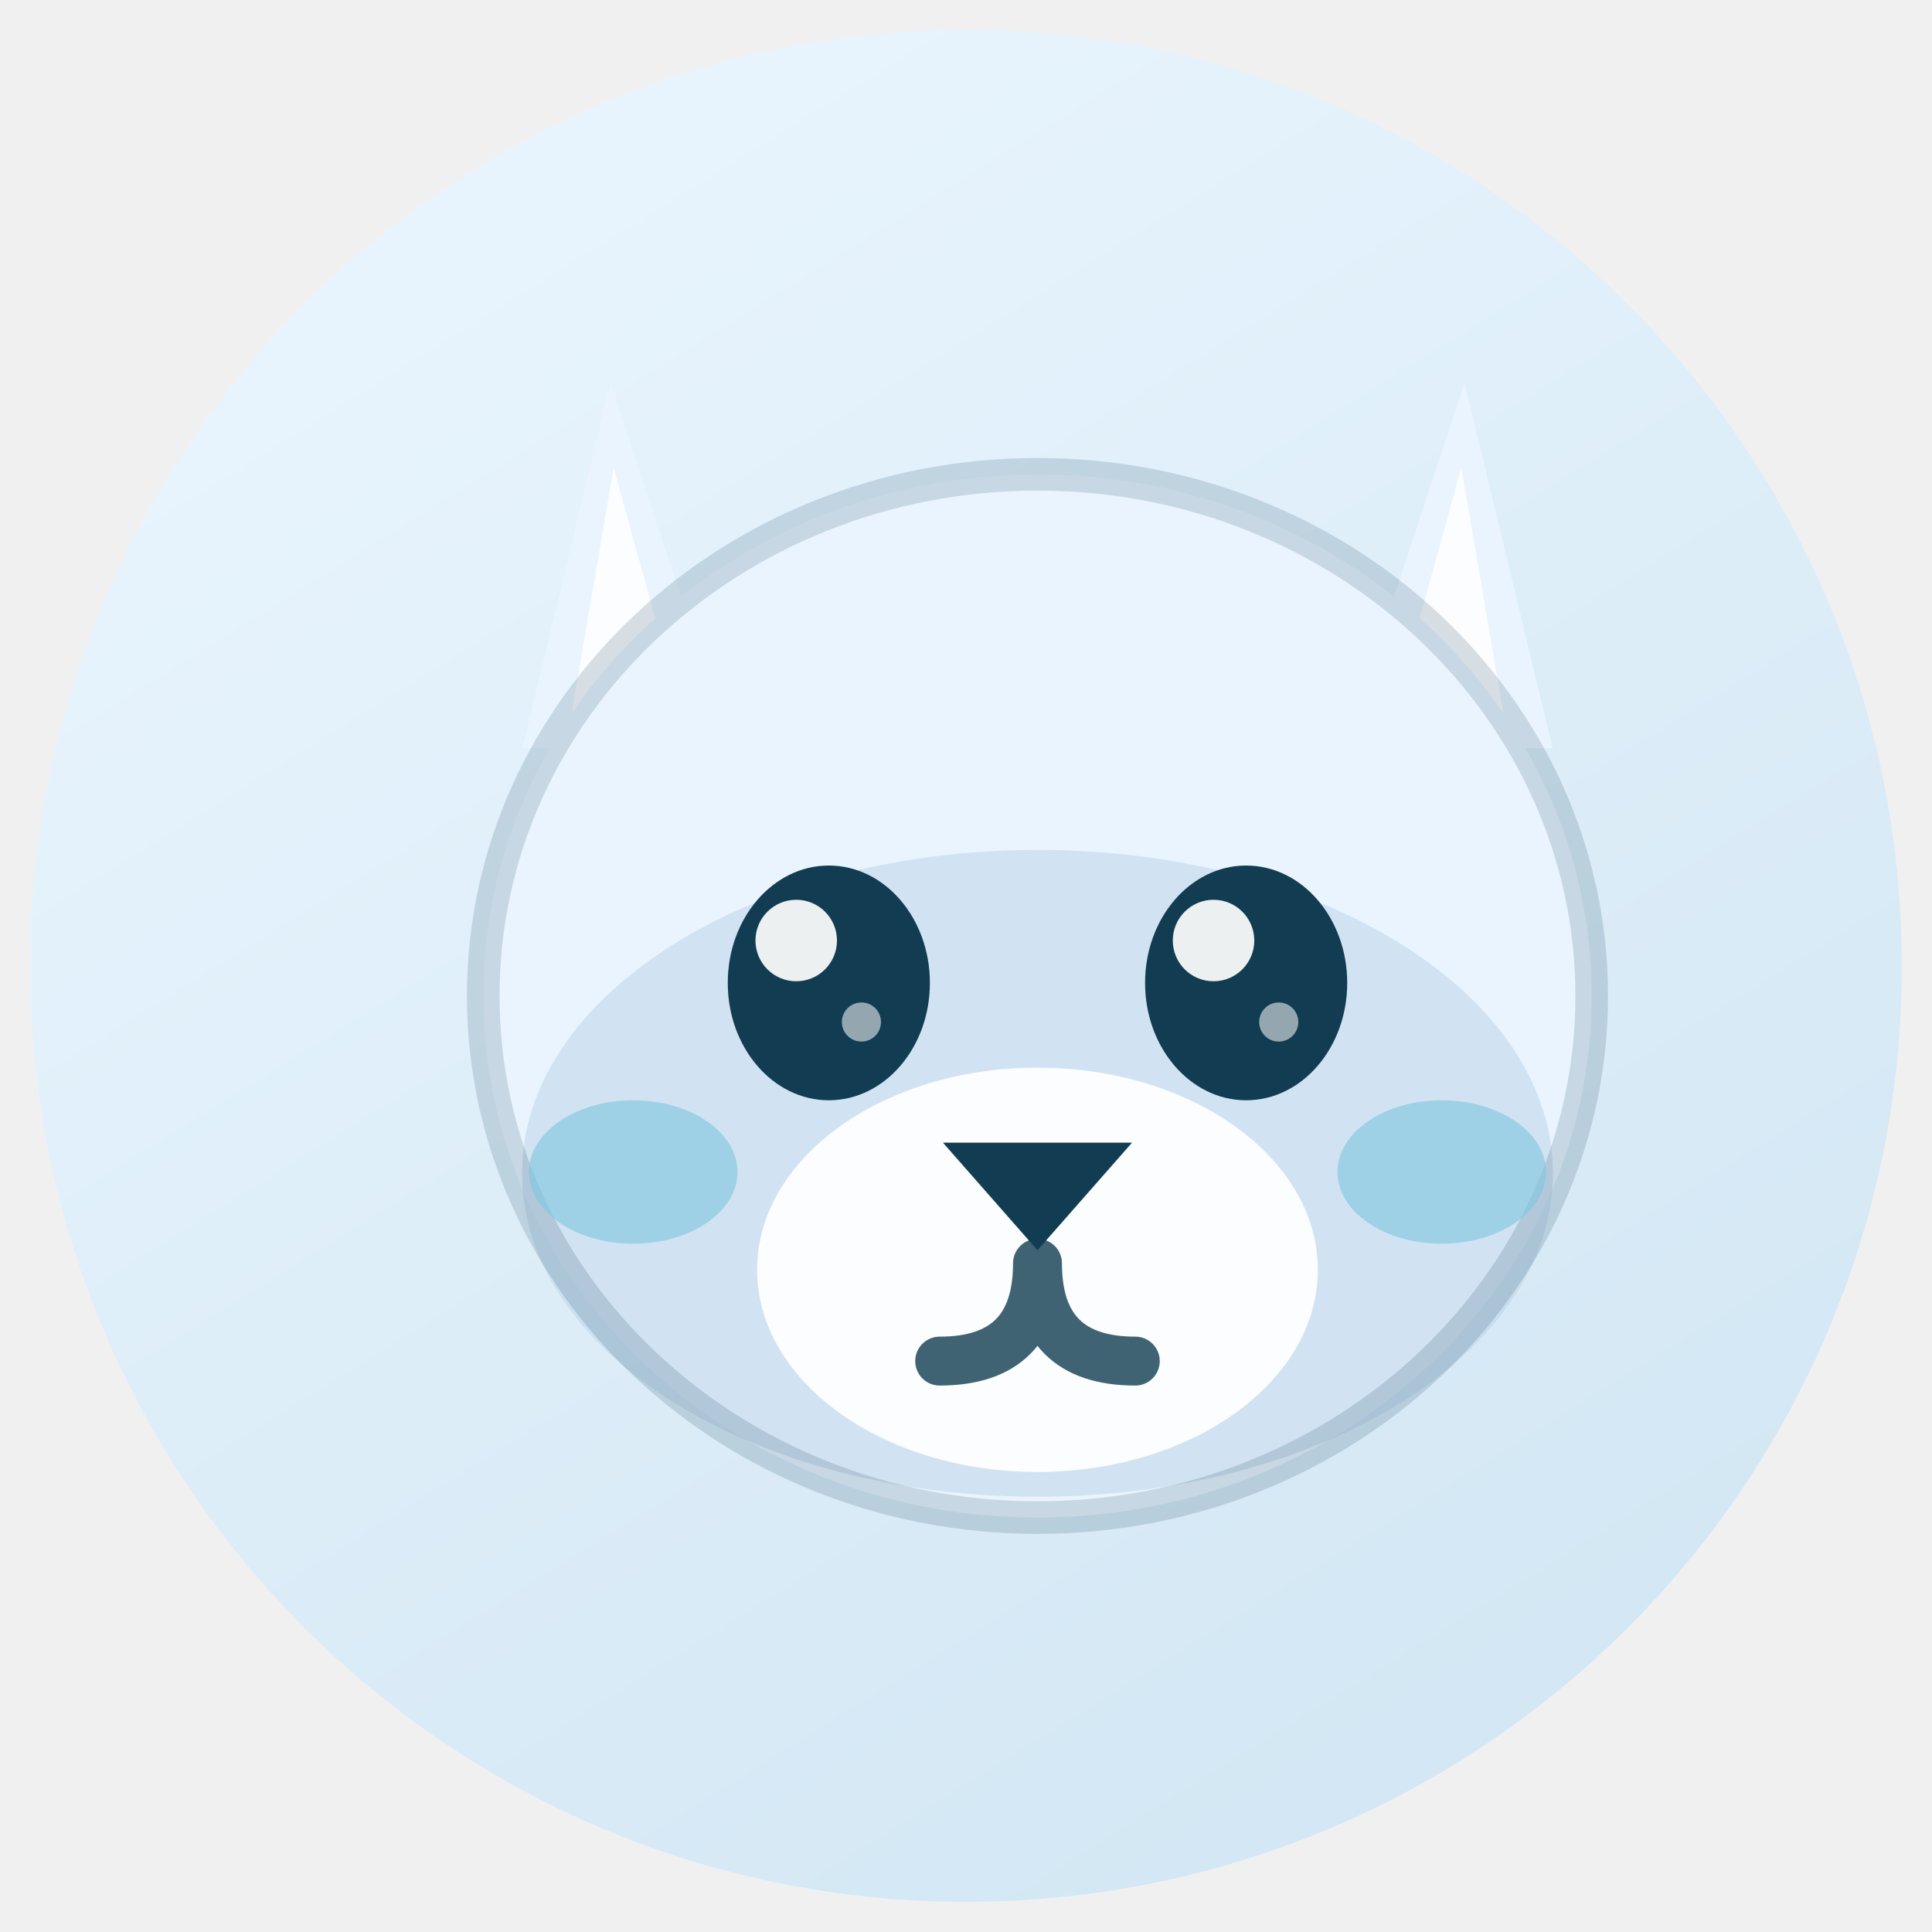
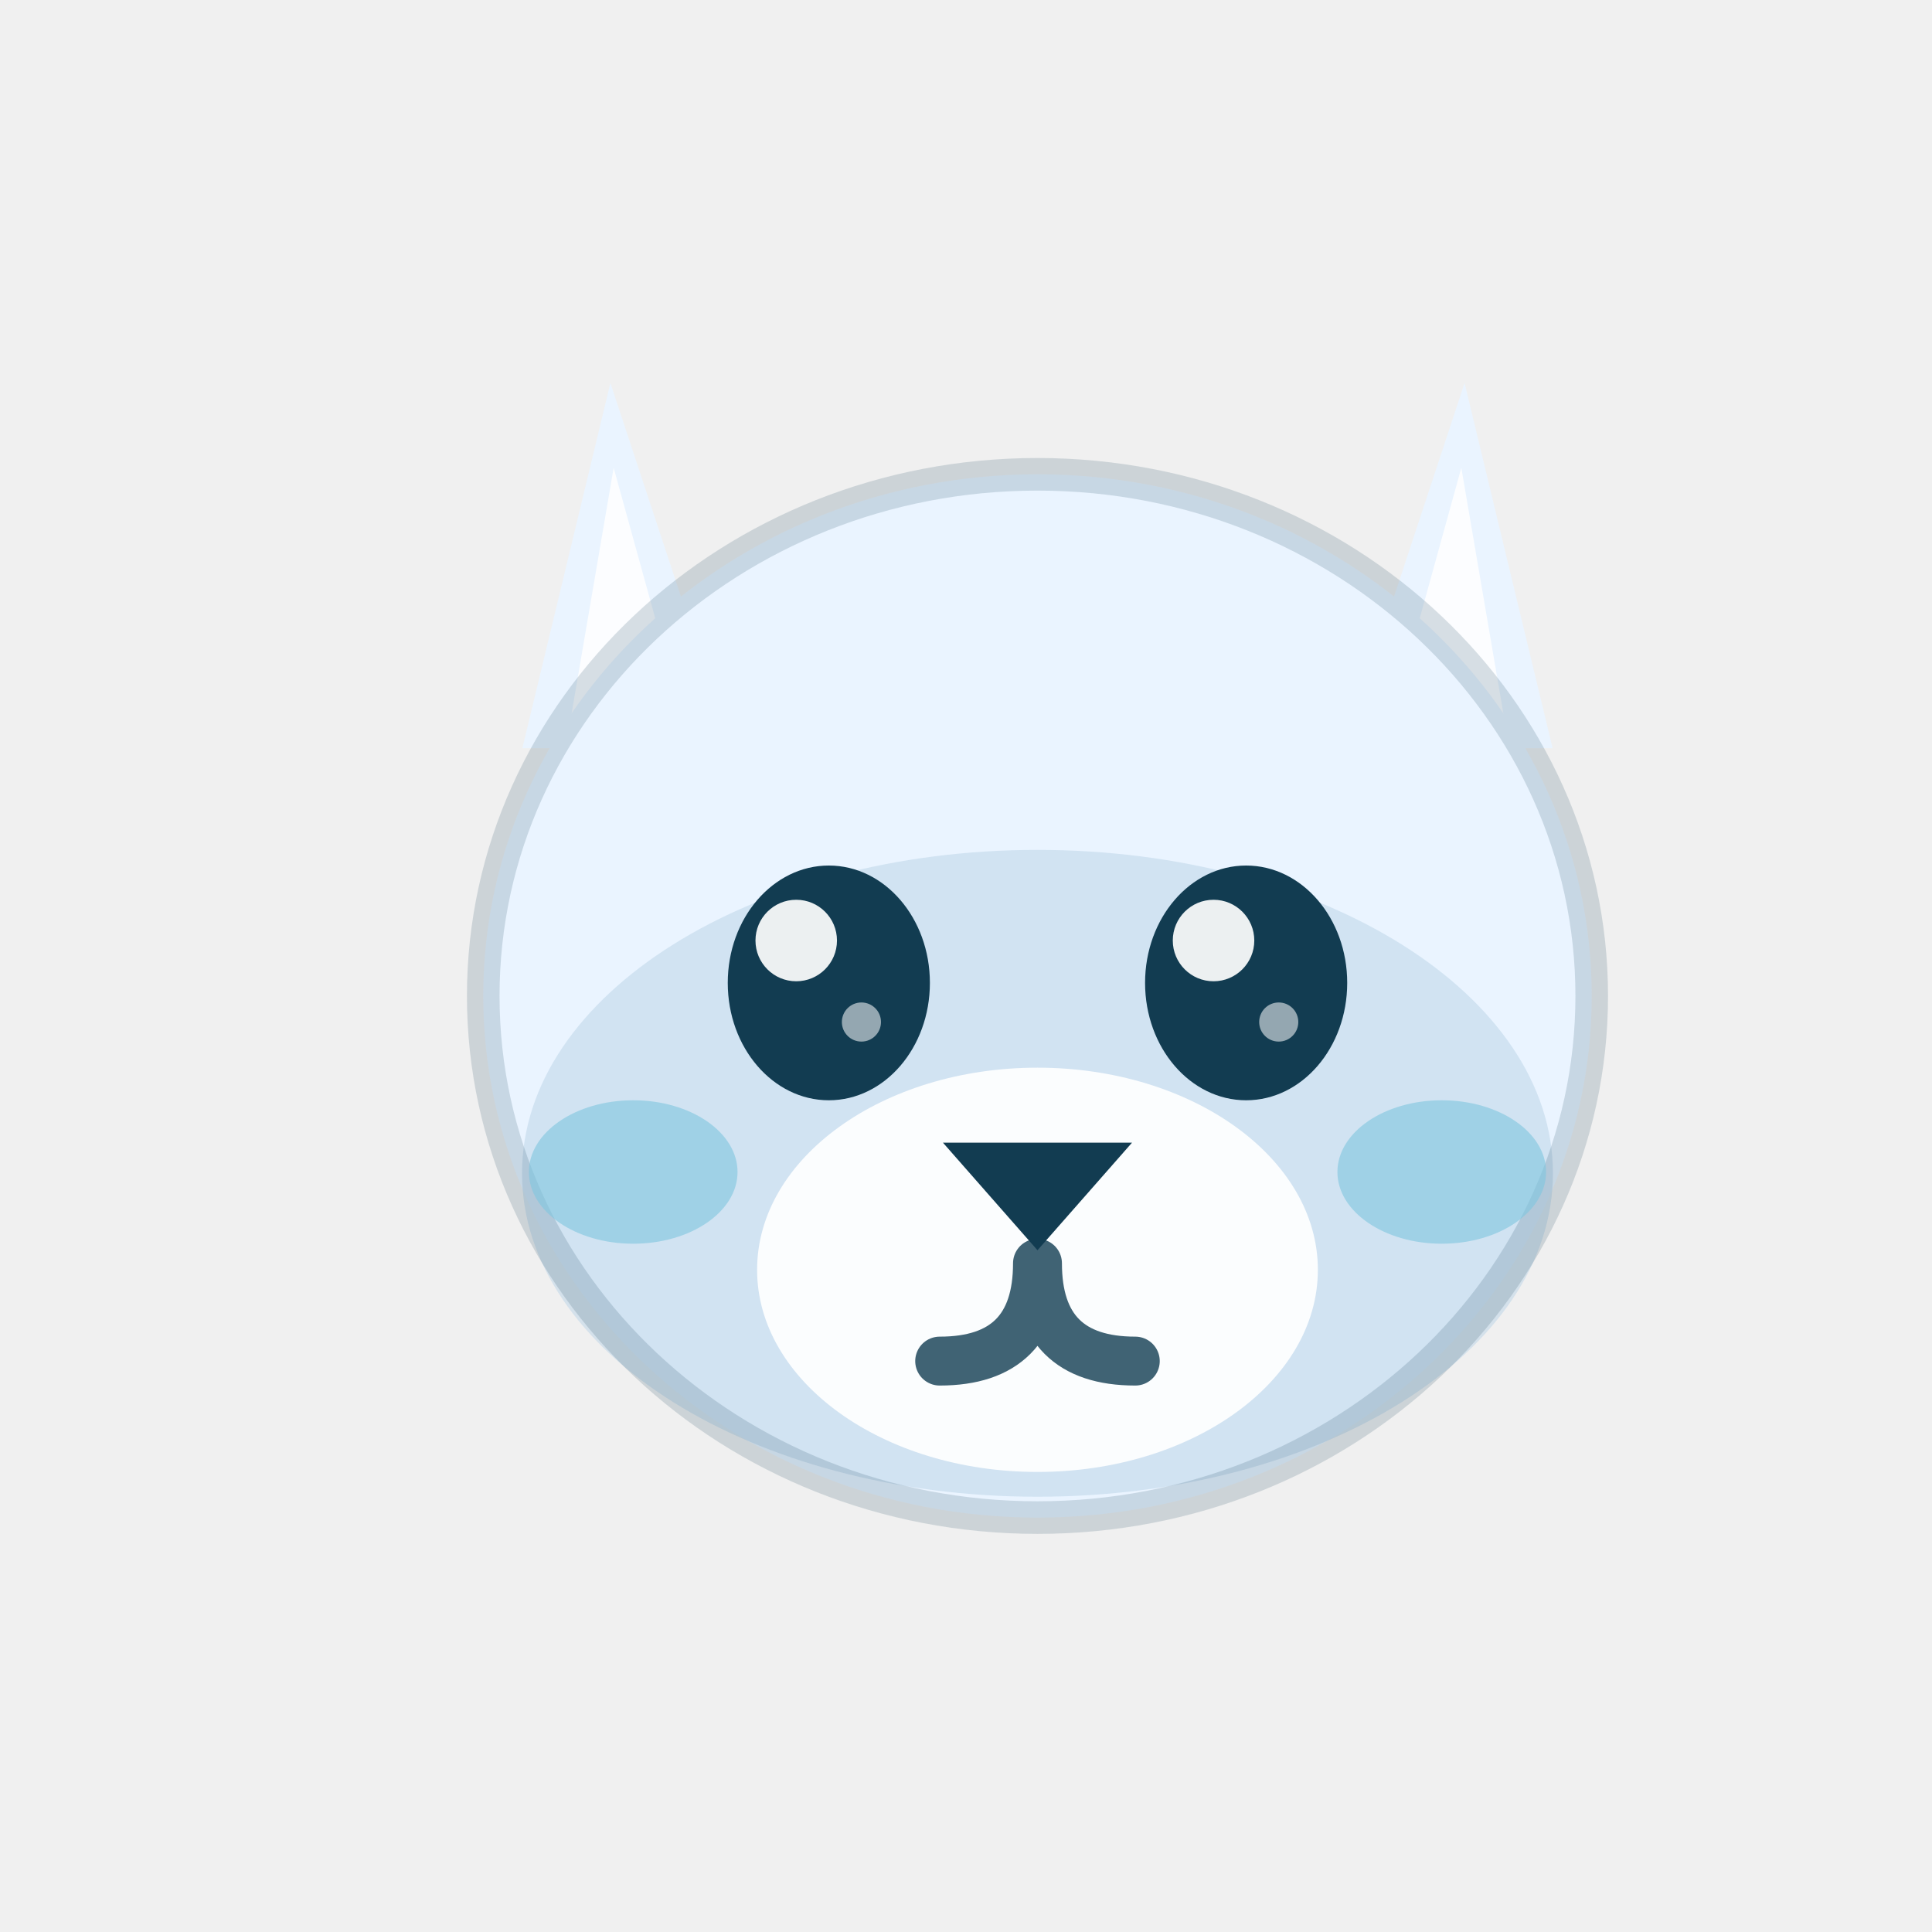
- <svg xmlns="http://www.w3.org/2000/svg" viewBox="0 0 64 64" width="64" height="64" role="img" aria-label="Aurora friends mascot">
+ <svg xmlns="http://www.w3.org/2000/svg" viewBox="0 0 64 64" width="64" height="64" role="img" aria-label="Tide friends mascot">
  <defs>
    <linearGradient id="m-tide" x1="0" y1="0" x2="0.62" y2="1">
      <stop offset="0" stop-color="#ECF7FF" />
      <stop offset="1" stop-color="#D3E7F4" />
    </linearGradient>
  </defs>
-   <circle cx="32" cy="32" r="31" fill="url(#m-tide)" />
  <g transform="translate(2.4 3.4) scale(1.08)" transform-origin="32 32">
    <path d="M13.8 19.8 L16.5 8.6 L20.2 19.8 Z" fill="#EAF4FF" />
    <path d="M15.3 18.8 L16.6 11.2 L18.7 18.8 Z" fill="#FFFFFF" fill-opacity=".85" />
    <path d="M39 19.8 L42.7 8.6 L45.4 19.8 Z" fill="#EAF4FF" />
    <path d="M40.5 18.8 L42.6 11.2 L43.9 18.8 Z" fill="#FFFFFF" fill-opacity=".85" />
    <ellipse cx="29.6" cy="27.4" rx="17" ry="16" fill="#EAF4FF" />
    <ellipse cx="29.6" cy="32.84" rx="15.81" ry="9.92" fill="#B9D2E6" fill-opacity=".5" />
    <ellipse cx="29.6" cy="27.4" rx="17" ry="16" fill="none" stroke="#123C51" stroke-opacity=".16" stroke-width="1" />
    <ellipse cx="29.6" cy="35.8" rx="8.6" ry="6.2" fill="#FFFFFF" fill-opacity=".92" />
    <path d="M26.7 31.9 h5.8 l-2.9 3.3 Z" fill="#123C51" />
    <path d="M29.6 35.6 q0 3 -3 3M29.6 35.6 q0 3 3 3" fill="none" stroke="#123C51" stroke-width="1.5" stroke-linecap="round" stroke-linejoin="round" stroke-opacity=".8" />
    <ellipse cx="23.2" cy="27" rx="3.1" ry="3.6" fill="#123C51" />
    <circle cx="22.2" cy="25.7" r="1.25" fill="#fff" fill-opacity=".92" />
    <circle cx="24.2" cy="28.2" r="0.6" fill="#fff" fill-opacity=".55" />
    <ellipse cx="36" cy="27" rx="3.1" ry="3.6" fill="#123C51" />
    <circle cx="35" cy="25.7" r="1.25" fill="#fff" fill-opacity=".92" />
    <circle cx="37" cy="28.2" r="0.6" fill="#fff" fill-opacity=".55" />
    <ellipse cx="17.2" cy="32.8" rx="3.2" ry="2.2" fill="#7FC7DE" fill-opacity=".62" />
    <ellipse cx="42" cy="32.8" rx="3.2" ry="2.2" fill="#7FC7DE" fill-opacity=".62" />
  </g>
</svg>
